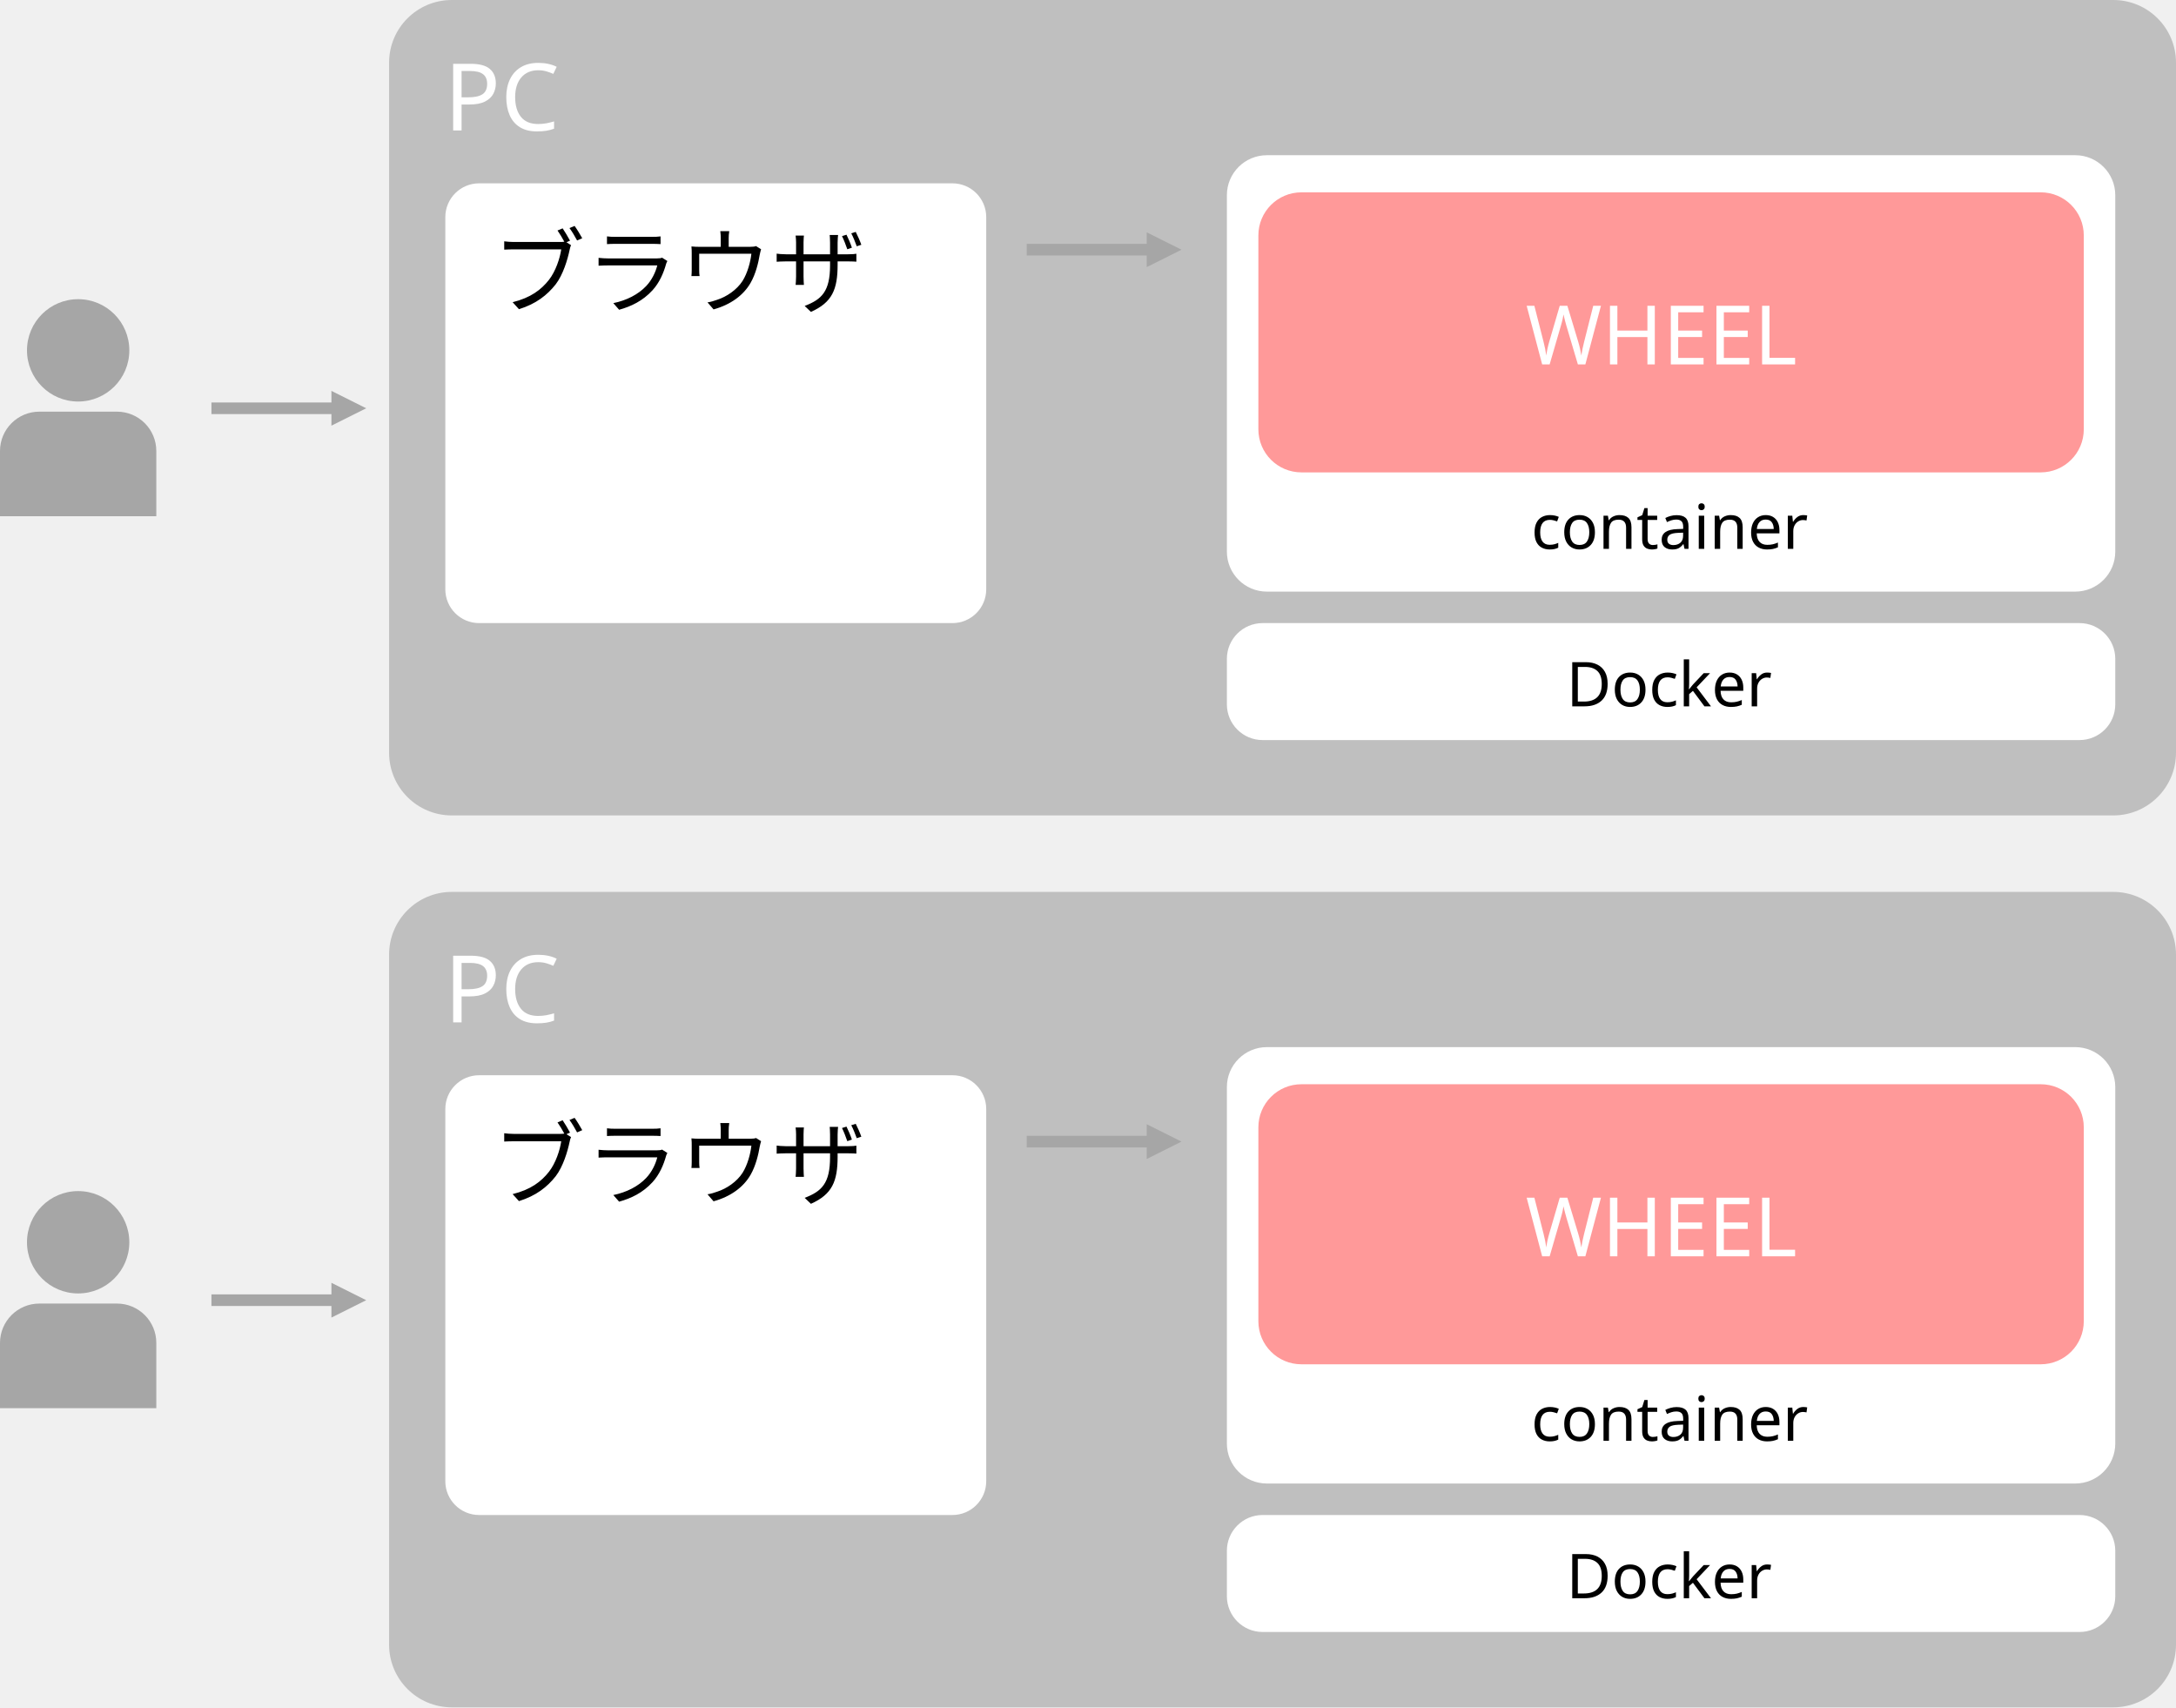
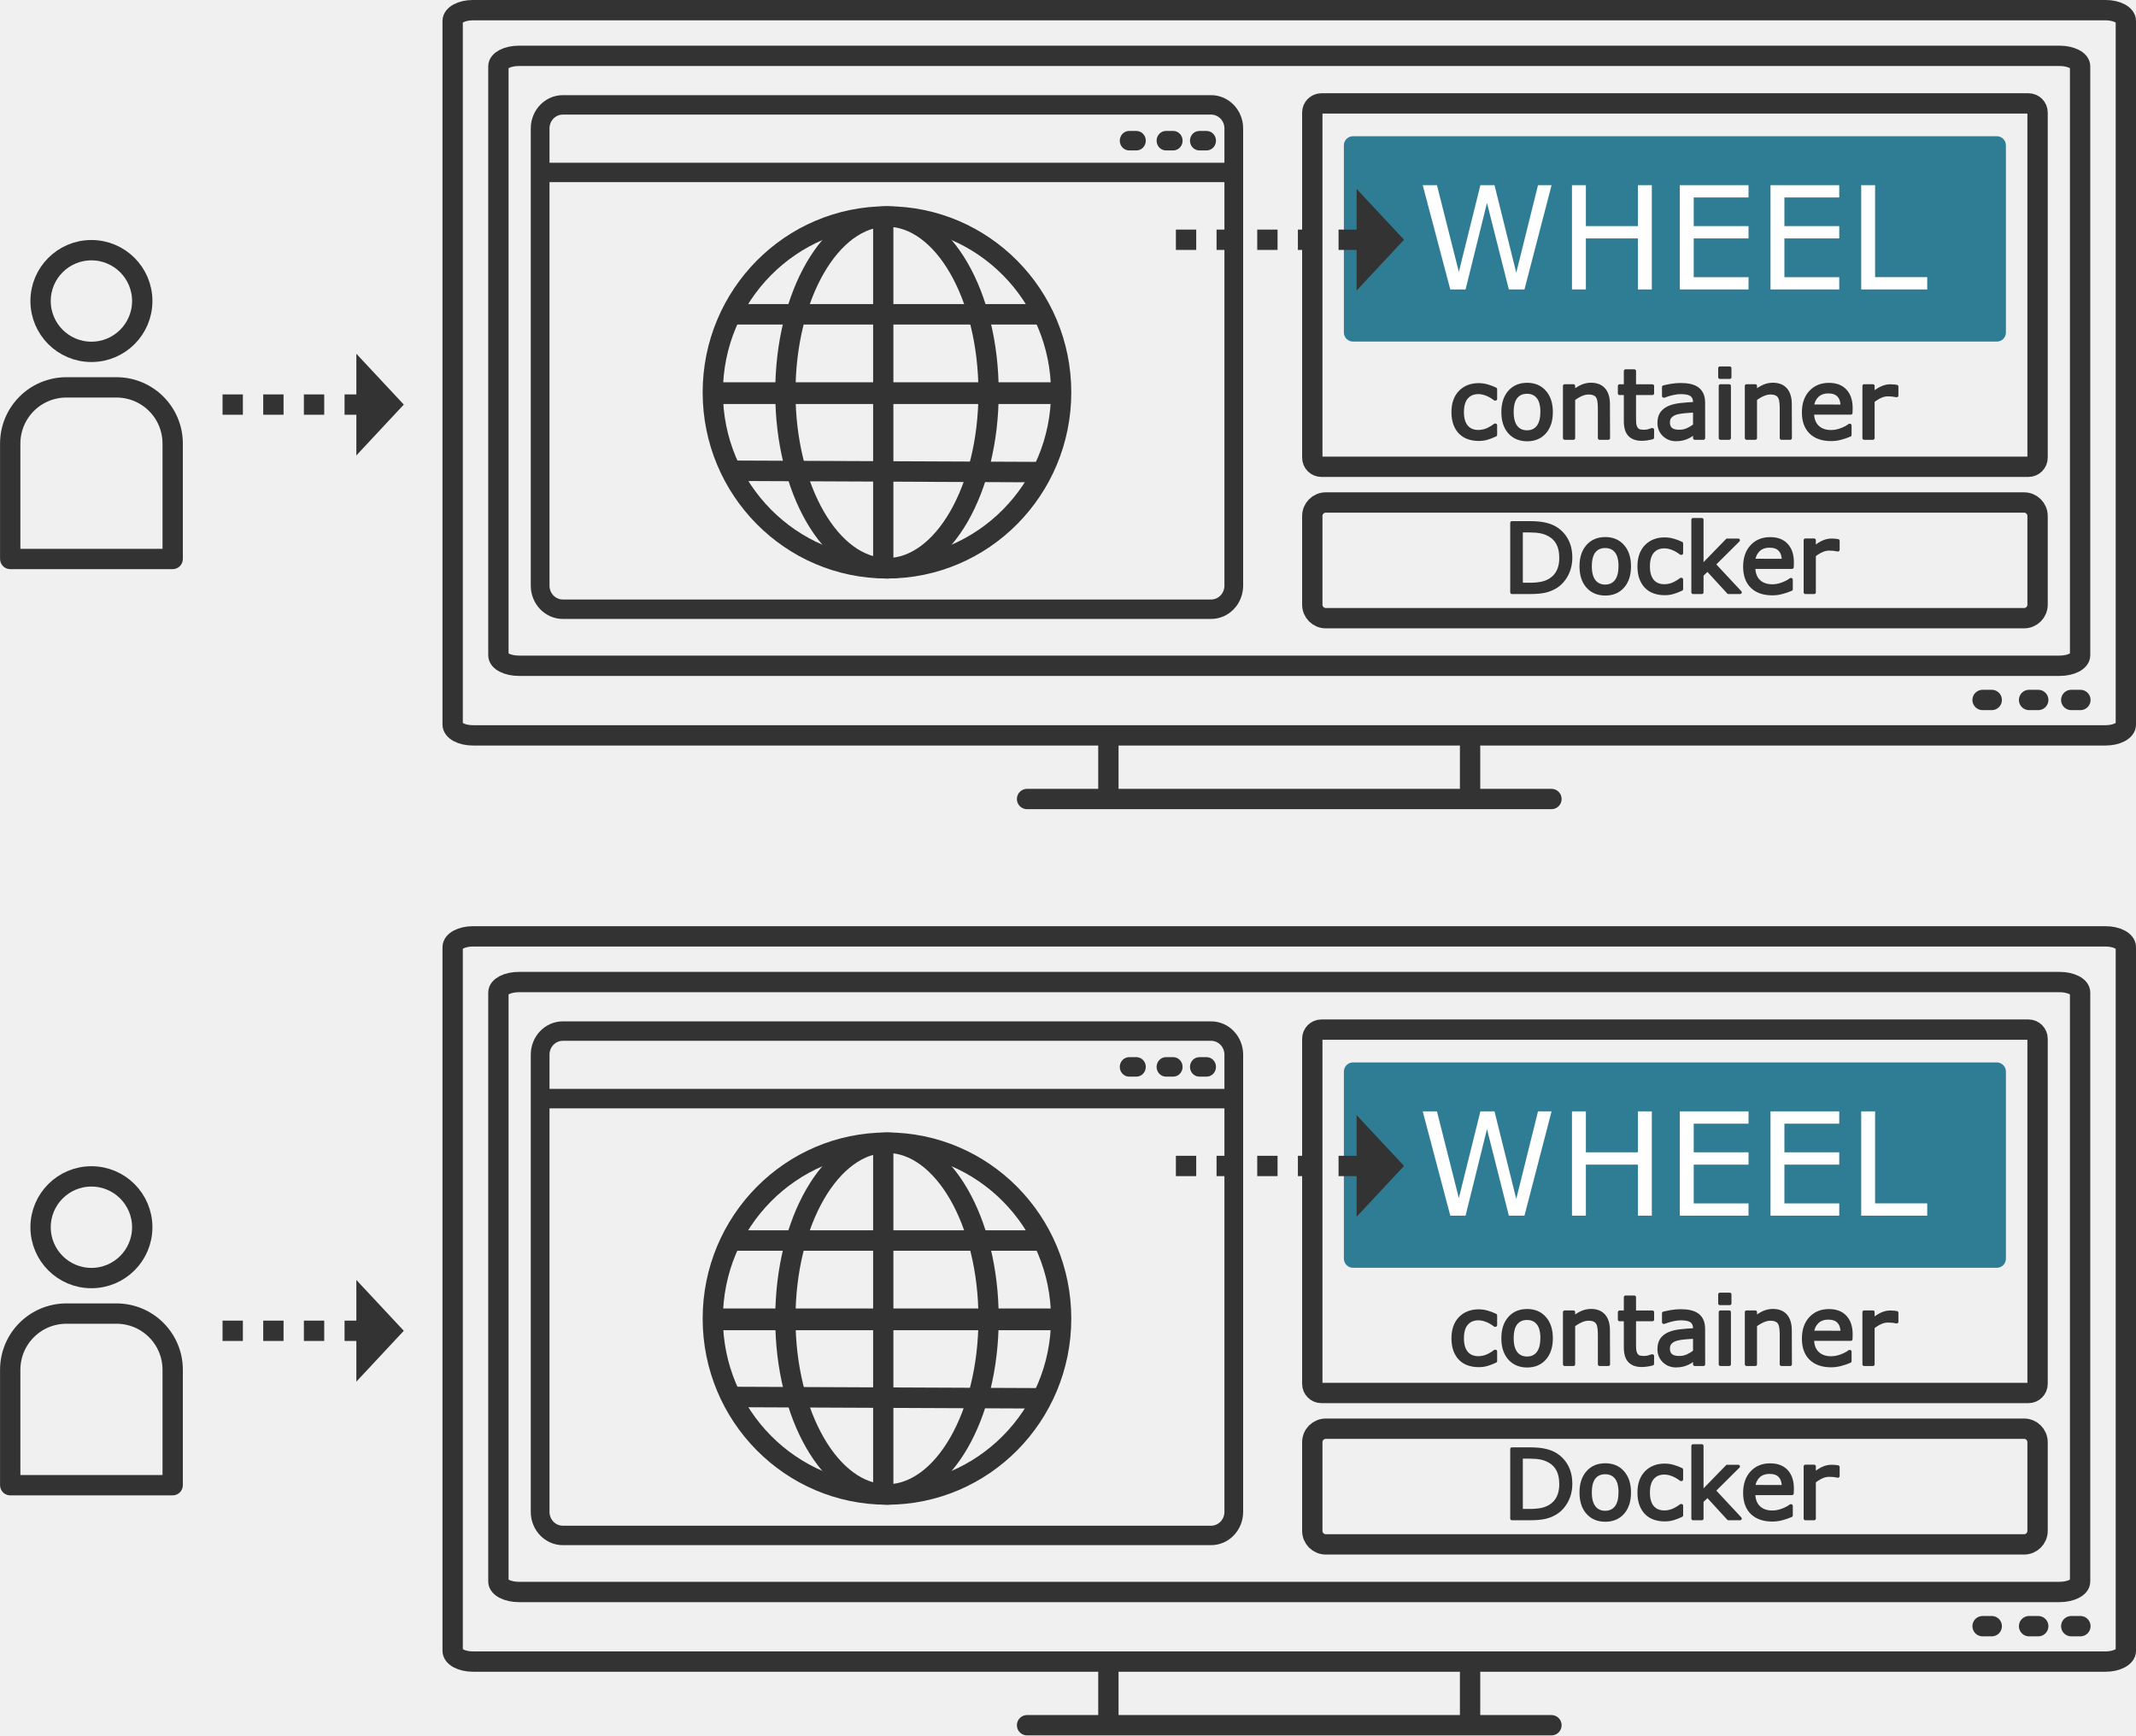
- <svg xmlns="http://www.w3.org/2000/svg" width="425.7" height="333.96" xml:space="preserve" overflow="hidden" version="1.1" id="svg18">
-   <defs id="defs1">
-     <clipPath id="clip0">
-       <rect x="1215" y="621" width="1935" height="1518" id="rect1" />
-     </clipPath>
-   </defs>
-   <g clip-path="url(#clip0)" transform="matrix(0.22,0,0,0.22,-267.3,-136.62)" id="g18">
-     <path d="m 1561,1469.73 c 0,-30.78 24.95,-55.73 55.73,-55.73 h 1477.54 c 30.78,0 55.73,24.95 55.73,55.73 v 613.54 c 0,30.78 -24.95,55.73 -55.73,55.73 H 1616.73 c -30.78,0 -55.73,-24.95 -55.73,-55.73 z" fill="#bfbfbf" fill-rule="evenodd" id="path1" />
-     <text fill="#ffffff" font-family="'Meiryo UI', 'Meiryo UI_MSFontService', sans-serif" font-weight="400" font-size="83px" transform="translate(1609.93,1530)" id="text1">PC</text>
-     <path d="m 2306,1999.78 c 0,-17.55 14.23,-31.78 31.78,-31.78 h 726.44 c 17.55,0 31.78,14.23 31.78,31.78 v 40.44 c 0,17.55 -14.23,31.78 -31.78,31.78 h -726.44 c -17.55,0 -31.78,-14.23 -31.78,-31.78 z" fill="#ffffff" fill-rule="evenodd" id="path2" />
-     <text font-family="'Meiryo UI', 'Meiryo UI_MSFontService', sans-serif" font-weight="400" font-size="55px" transform="translate(2607.79,2042)" id="text2">Docker</text>
-     <path d="m 2306,1587.57 c 0,-19.65 15.92,-35.57 35.57,-35.57 h 718.86 c 19.65,0 35.57,15.92 35.57,35.57 v 316.86 c 0,19.65 -15.92,35.57 -35.57,35.57 h -718.86 c -19.65,0 -35.57,-15.92 -35.57,-35.57 z" fill="#ffffff" fill-rule="evenodd" id="path3" />
-     <text font-family="'Meiryo UI', 'Meiryo UI_MSFontService', sans-serif" font-weight="400" font-size="55px" transform="translate(2576.57,1902)" id="text3">container</text>
-     <path d="m 2334,1623.31 c 0,-21.16 17.15,-38.31 38.31,-38.31 h 657.38 c 21.16,0 38.31,17.15 38.31,38.31 v 172.38 c 0,21.16 -17.15,38.31 -38.31,38.31 h -657.38 c -21.16,0 -38.31,-17.15 -38.31,-38.31 z" fill="#ff9999" fill-rule="evenodd" id="path4" />
-     <text fill="#ffffff" font-family="'Meiryo UI', 'Meiryo UI_MSFontService', sans-serif" font-weight="400" font-size="73px" transform="translate(2571.7,1738)" id="text4">WHEEL</text>
-     <path d="m 1239,1725.5 c 0,-25.13 20.37,-45.5 45.5,-45.5 25.13,0 45.5,20.37 45.5,45.5 0,25.13 -20.37,45.5 -45.5,45.5 -25.13,0 -45.5,-20.37 -45.5,-45.5 z" fill="#a6a6a6" fill-rule="evenodd" id="path5" />
-     <path d="m 1250.02,1780 h 68.96 c 19.34,0 35.02,15.67 35.02,34.99 V 1873 h -139 v -58.01 c 0,-19.32 15.68,-34.99 35.02,-34.99 z" fill="#a6a6a6" fill-rule="evenodd" id="path6" />
-     <path d="m 1403,1771.84 h 111.87 v 10.32 H 1403 Z m 106.71,-10.31 30.94,15.47 -30.94,15.47 z" fill="#a6a6a6" id="path7" />
-     <path d="m 1611,1607.06 c 0,-16.6 13.46,-30.06 30.06,-30.06 h 420.88 c 16.6,0 30.06,13.46 30.06,30.06 v 330.88 c 0,16.6 -13.46,30.06 -30.06,30.06 h -420.88 c -16.6,0 -30.06,-13.46 -30.06,-30.06 z" fill="#ffffff" fill-rule="evenodd" id="path8" />
-     <text font-family="'Meiryo UI', 'Meiryo UI_MSFontService', sans-serif" font-weight="400" font-size="83px" transform="translate(1652.58,1686)" id="text8">ブラウザ</text>
-     <path d="m 2128,1630.84 h 111.87 v 10.32 H 2128 Z m 106.71,-10.31 30.94,15.47 -30.94,15.47 z" fill="#a6a6a6" id="path9" />
-     <path d="m 1561,676.732 c 0,-30.78 24.95,-55.732 55.73,-55.732 h 1477.54 c 30.78,0 55.73,24.952 55.73,55.732 v 613.538 c 0,30.78 -24.95,55.73 -55.73,55.73 H 1616.73 c -30.78,0 -55.73,-24.95 -55.73,-55.73 z" fill="#bfbfbf" fill-rule="evenodd" id="path10" />
-     <text fill="#ffffff" font-family="'Meiryo UI', 'Meiryo UI_MSFontService', sans-serif" font-weight="400" font-size="83px" transform="translate(1609.93,737)" id="text10">PC</text>
-     <path d="m 2306,1206.78 c 0,-17.55 14.23,-31.78 31.78,-31.78 h 726.44 c 17.55,0 31.78,14.23 31.78,31.78 v 40.44 c 0,17.55 -14.23,31.78 -31.78,31.78 h -726.44 c -17.55,0 -31.78,-14.23 -31.78,-31.78 z" fill="#ffffff" fill-rule="evenodd" id="path11" />
-     <text font-family="'Meiryo UI', 'Meiryo UI_MSFontService', sans-serif" font-weight="400" font-size="55px" transform="translate(2607.79,1249)" id="text11">Docker</text>
-     <path d="M 2306,794.568 C 2306,774.924 2321.92,759 2341.57,759 h 718.86 c 19.65,0 35.57,15.924 35.57,35.568 v 316.862 c 0,19.65 -15.92,35.57 -35.57,35.57 h -718.86 c -19.65,0 -35.57,-15.92 -35.57,-35.57 z" fill="#ffffff" fill-rule="evenodd" id="path12" />
-     <text font-family="'Meiryo UI', 'Meiryo UI_MSFontService', sans-serif" font-weight="400" font-size="55px" transform="translate(2576.57,1109)" id="text12">container</text>
-     <path d="M 2334,830.306 C 2334,809.15 2351.15,792 2372.31,792 h 657.38 c 21.16,0 38.31,17.15 38.31,38.306 v 172.384 c 0,21.16 -17.15,38.31 -38.31,38.31 h -657.38 c -21.16,0 -38.31,-17.15 -38.31,-38.31 z" fill="#ff9999" fill-rule="evenodd" id="path13" />
-     <text fill="#ffffff" font-family="'Meiryo UI', 'Meiryo UI_MSFontService', sans-serif" font-weight="400" font-size="73px" transform="translate(2571.7,945)" id="text13">WHEEL</text>
-     <path d="m 1239,932.5 c 0,-25.129 20.37,-45.5 45.5,-45.5 25.13,0 45.5,20.371 45.5,45.5 0,25.129 -20.37,45.5 -45.5,45.5 -25.13,0 -45.5,-20.371 -45.5,-45.5 z" fill="#a6a6a6" fill-rule="evenodd" id="path14" />
-     <path d="m 1250.02,987 h 68.96 c 19.34,0 35.02,15.67 35.02,34.99 V 1080 h -139 v -58.01 c 0,-19.32 15.68,-34.99 35.02,-34.99 z" fill="#a6a6a6" fill-rule="evenodd" id="path15" />
-     <path d="m 1403,978.844 h 111.87 v 10.313 L 1403,989.156 Z m 106.71,-10.312 30.94,15.469 -30.94,15.468 z" fill="#a6a6a6" id="path16" />
-     <path d="M 1611,814.056 C 1611,797.457 1624.46,784 1641.06,784 h 420.88 c 16.6,0 30.06,13.457 30.06,30.056 v 330.884 c 0,16.6 -13.46,30.06 -30.06,30.06 h -420.88 c -16.6,0 -30.06,-13.46 -30.06,-30.06 z" fill="#ffffff" fill-rule="evenodd" id="path17" />
-     <text font-family="'Meiryo UI', 'Meiryo UI_MSFontService', sans-serif" font-weight="400" font-size="83px" transform="translate(1652.58,893)" id="text17">ブラウザ</text>
-     <path d="m 2128,837.844 h 111.87 v 10.312 H 2128 Z m 106.71,-10.313 30.94,15.469 -30.94,15.469 z" fill="#a6a6a6" id="path18" />
+ <svg xmlns="http://www.w3.org/2000/svg" width="94.538mm" height="76.813mm" viewBox="0 0 94.538 76.813" version="1.1" id="svg1">
+   <defs id="defs1" />
+   <g id="layer1" transform="translate(21.19397,-26.25392)">
+     <g id="g1" transform="matrix(3,0,0,3,-52.15022,-129.3211)">
+       <g id="g35" transform="translate(-18.41683,-65.63423)">
+         <g id="g29-1-4-0" transform="translate(-17.14014,45.30895)">
+           <path style="fill:none;fill-opacity:1;stroke:#333333;stroke-width:0.3;stroke-linecap:butt;stroke-linejoin:round;stroke-miterlimit:4;stroke-dasharray:0.3, 0.3;stroke-dashoffset:0;stroke-opacity:1" d="m 49.159,78.153 h 2.057" id="path131-2-5-5-2" />
+           <path d="m 51.133,77.403 v 1.5 l 0.7,-0.75 z" style="fill:#333333;stroke-width:0.3;stroke-linejoin:round" id="path134-8-9-2-2" />
+         </g>
+         <g id="g18-8-0-6" transform="translate(-2.134747,82.60088)" style="stroke:#333333">
+           <circle style="fill:none;fill-opacity:1;stroke:#333333;stroke-width:0.3;stroke-linejoin:round;stroke-dasharray:none;stroke-opacity:1" id="path14-6-5-4" cx="32.219" cy="39.333" r="0.75" />
+           <path id="path18-8-2-5" style="fill:none;fill-opacity:1;stroke:#333333;stroke-width:0.3;stroke-linejoin:round;stroke-dasharray:none;stroke-opacity:1" d="m 31.852,40.607 c -0.461,0 -0.831,0.371 -0.831,0.831 v 1.684 c 0,0.006 4.03e-4,0.011 5.17e-4,0.017 h 2.396 c 1.14e-4,-0.006 5.17e-4,-0.011 5.17e-4,-0.017 v -1.684 c 0,-0.461 -0.371,-0.831 -0.831,-0.831 z" />
+         </g>
+         <g id="g31" transform="translate(5.563621,-0.5115973)">
+           <path id="rect62-6-27-9-7" style="fill:none;stroke:#333333;stroke-width:0.3;stroke-linecap:round;stroke-linejoin:round;stroke-miterlimit:6" d="m 30.828,118.828 h 22.729 c 0.168,0 0.303,0.069 0.303,0.154 v 8.691 c 0,0.085 -0.135,0.154 -0.303,0.154 H 30.828 c -0.168,0 -0.303,-0.069 -0.303,-0.154 v -8.691 c 0,-0.085 0.135,-0.154 0.303,-0.154 z" />
+           <path id="rect60-4-7-7-0" style="fill:none;stroke:#333333;stroke-width:0.3;stroke-linecap:round;stroke-linejoin:round;stroke-miterlimit:6" d="M 30.149,118.154 H 54.236 c 0.166,0 0.299,0.071 0.299,0.159 v 10.382 c 0,0.088 -0.133,0.159 -0.299,0.159 H 30.149 c -0.166,0 -0.299,-0.071 -0.299,-0.159 v -10.382 c 0,-0.088 0.133,-0.159 0.299,-0.159 z" />
+           <g id="g26" transform="translate(-5.787446)">
+             <path style="fill:none;stroke:#333333;stroke-width:0.3;stroke-linecap:round;stroke-linejoin:round;stroke-miterlimit:6;stroke-dasharray:none" d="m 44.112,129.793 h 7.736" id="path60-8-2-8-8" />
+             <g id="g65-3-8-4-3" transform="translate(-10.21733,107.4106)" style="stroke:#333333">
+               <path style="fill:none;stroke:#333333;stroke-width:0.3;stroke-linecap:round;stroke-linejoin:round;stroke-miterlimit:6;stroke-dasharray:none" d="M 55.529,21.602 V 22.373" id="path61-3-2-8-8" />
+               <path style="fill:none;stroke:#333333;stroke-width:0.3;stroke-linecap:round;stroke-linejoin:round;stroke-miterlimit:6;stroke-dasharray:none" d="m 60.865,21.611 v 0.766" id="path62-8-0-7-9" />
+             </g>
+           </g>
+           <g id="g64-8-01-0-2" transform="translate(-9.830664,107.4106)" style="stroke:#333333">
+             <path style="fill:none;stroke:#333333;stroke-width:0.3;stroke-linecap:round;stroke-linejoin:round;stroke-miterlimit:6;stroke-dasharray:none" d="m 62.938,20.921 h 0.135" id="path64-3-31-0-3-2" />
+             <path style="fill:none;stroke:#333333;stroke-width:0.3;stroke-linecap:round;stroke-linejoin:round;stroke-miterlimit:6;stroke-dasharray:none" d="m 63.56,20.921 h 0.135" id="path64-3-1-5-4-8-2" />
+             <path style="fill:none;stroke:#333333;stroke-width:0.3;stroke-linecap:round;stroke-linejoin:round;stroke-miterlimit:6;stroke-dasharray:none" d="m 62.252,20.921 h 0.135" id="path64-3-1-2-7-6-55-3" />
+           </g>
+           <g id="g24" transform="translate(-0.0975258)">
+             <g id="g23">
+               <path id="rect63-0-1-5-4" style="fill:none;stroke:#333333;stroke-width:0.3;stroke-linecap:round;stroke-linejoin:round;stroke-miterlimit:6" d="m 42.83,125.418 h 10.3 c 0.111,0 0.2,0.089 0.2,0.2 v 1.307 c 0,0.111 -0.089,0.2 -0.2,0.2 H 42.83 c -0.111,0 -0.2,-0.089 -0.2,-0.2 v -1.307 c 0,-0.111 0.089,-0.2 0.2,-0.2 z" />
+               <path id="rect64-6-9-9-4" style="fill:none;stroke:#333333;stroke-width:0.3;stroke-linecap:round;stroke-linejoin:round;stroke-miterlimit:6" d="M 42.765,119.53 H 53.195 c 0.075,0 0.135,0.06 0.135,0.135 v 5.091 c 0,0.075 -0.06,0.135 -0.135,0.135 H 42.765 c -0.075,0 -0.135,-0.06 -0.135,-0.135 v -5.091 c 0,-0.075 0.06,-0.135 0.135,-0.135 z" />
+               <path d="m 46.441,126.232 q 0,0.14 -0.061,0.254 -0.061,0.114 -0.162,0.176 -0.07,0.043 -0.157,0.063 -0.086,0.019 -0.227,0.019 h -0.259 v -1.026 h 0.256 q 0.15,0 0.238,0.022 0.089,0.021 0.15,0.059 0.105,0.066 0.163,0.174 0.059,0.109 0.059,0.258 z m -0.143,-0.002 q 0,-0.121 -0.042,-0.203 -0.042,-0.083 -0.125,-0.13 -0.061,-0.035 -0.129,-0.048 -0.068,-0.014 -0.163,-0.014 h -0.128 v 0.792 h 0.128 q 0.099,0 0.172,-0.015 0.074,-0.015 0.135,-0.054 0.076,-0.049 0.114,-0.129 0.039,-0.08 0.039,-0.2 z m 1.009,0.13 q 0,0.188 -0.096,0.297 -0.096,0.109 -0.258,0.109 -0.163,0 -0.26,-0.109 -0.096,-0.109 -0.096,-0.297 0,-0.188 0.096,-0.297 0.096,-0.11 0.26,-0.11 0.162,0 0.258,0.11 0.096,0.109 0.096,0.297 z m -0.134,0 q 0,-0.15 -0.059,-0.222 -0.059,-0.073 -0.163,-0.073 -0.105,0 -0.164,0.073 -0.058,0.072 -0.058,0.222 0,0.145 0.059,0.22 0.059,0.074 0.163,0.074 0.103,0 0.162,-0.074 0.059,-0.074 0.059,-0.22 z m 0.903,0.336 q -0.065,0.031 -0.123,0.048 -0.058,0.017 -0.123,0.017 -0.083,0 -0.153,-0.024 -0.07,-0.025 -0.119,-0.074 -0.05,-0.05 -0.078,-0.125 -0.028,-0.076 -0.028,-0.177 0,-0.189 0.103,-0.296 0.104,-0.107 0.274,-0.107 0.066,0 0.13,0.019 0.064,0.019 0.117,0.045 v 0.144 h -0.007 q -0.059,-0.046 -0.123,-0.071 -0.063,-0.025 -0.123,-0.025 -0.11,0 -0.174,0.074 -0.063,0.074 -0.063,0.217 0,0.139 0.062,0.214 0.063,0.074 0.176,0.074 0.039,0 0.08,-0.01 0.041,-0.01 0.073,-0.027 0.028,-0.015 0.053,-0.03 0.025,-0.017 0.039,-0.028 h 0.007 z m 0.865,0.048 h -0.171 l -0.309,-0.337 -0.084,0.08 v 0.257 h -0.13 v -1.072 h 0.13 v 0.688 l 0.374,-0.385 h 0.163 l -0.358,0.356 z m 0.767,-0.371 h -0.567 q 0,0.071 0.021,0.124 0.021,0.052 0.059,0.086 0.036,0.033 0.085,0.05 0.05,0.017 0.109,0.017 0.079,0 0.158,-0.031 0.08,-0.032 0.114,-0.062 h 0.007 v 0.141 q -0.065,0.028 -0.134,0.046 -0.068,0.019 -0.143,0.019 -0.192,0 -0.299,-0.103 -0.107,-0.104 -0.107,-0.295 0,-0.189 0.103,-0.3 0.103,-0.111 0.271,-0.111 0.156,0 0.24,0.091 0.085,0.091 0.085,0.258 z m -0.126,-0.099 q -6.89e-4,-0.102 -0.052,-0.158 -0.05,-0.056 -0.154,-0.056 -0.104,0 -0.166,0.061 -0.061,0.061 -0.07,0.152 z m 0.803,-0.158 h -0.007 q -0.029,-0.007 -0.057,-0.01 -0.027,-0.003 -0.064,-0.003 -0.06,0 -0.116,0.027 -0.056,0.026 -0.107,0.068 v 0.546 h -0.13 v -0.77 h 0.13 v 0.114 q 0.077,-0.062 0.136,-0.087 0.059,-0.026 0.121,-0.026 0.034,0 0.049,0.002 0.015,0.001 0.045,0.006 z" id="text124-0-3-0" style="font-size:1.411px;fill:#333333;stroke:#333333;stroke-width:0.05;stroke-linejoin:round" aria-label="Docker" />
+               <path style="font-size:1.411px;fill:#333333;stroke:#333333;stroke-width:0.05;stroke-linejoin:round" d="m 45.332,124.42 q -0.065,0.031 -0.123,0.048 -0.058,0.017 -0.123,0.017 -0.083,0 -0.153,-0.024 -0.07,-0.025 -0.119,-0.074 -0.05,-0.05 -0.078,-0.125 -0.028,-0.076 -0.028,-0.177 0,-0.189 0.103,-0.296 0.104,-0.107 0.274,-0.107 0.066,0 0.13,0.019 0.064,0.019 0.117,0.045 v 0.144 h -0.007 q -0.059,-0.046 -0.123,-0.071 -0.063,-0.025 -0.123,-0.025 -0.11,0 -0.174,0.074 -0.063,0.074 -0.063,0.217 0,0.139 0.062,0.214 0.063,0.074 0.176,0.074 0.039,0 0.08,-0.01 0.041,-0.01 0.073,-0.027 0.028,-0.015 0.053,-0.03 0.025,-0.017 0.039,-0.028 h 0.007 z m 0.822,-0.336 q 0,0.188 -0.096,0.297 -0.096,0.109 -0.258,0.109 -0.163,0 -0.26,-0.109 -0.096,-0.109 -0.096,-0.297 0,-0.188 0.096,-0.297 0.096,-0.11 0.26,-0.11 0.162,0 0.258,0.11 0.096,0.109 0.096,0.297 z m -0.134,0 q 0,-0.15 -0.059,-0.222 -0.059,-0.073 -0.163,-0.073 -0.105,0 -0.164,0.073 -0.058,0.072 -0.058,0.222 0,0.145 0.059,0.22 0.059,0.074 0.163,0.074 0.103,0 0.162,-0.074 0.059,-0.074 0.059,-0.22 z m 0.978,0.384 h -0.13 v -0.438 q 0,-0.053 -0.006,-0.099 -0.006,-0.047 -0.023,-0.073 -0.017,-0.029 -0.05,-0.043 -0.032,-0.015 -0.084,-0.015 -0.053,0 -0.111,0.026 -0.058,0.026 -0.111,0.067 v 0.575 h -0.13 v -0.77 h 0.13 v 0.085 q 0.061,-0.05 0.125,-0.079 0.065,-0.028 0.133,-0.028 0.125,0 0.19,0.075 0.065,0.075 0.065,0.216 z m 0.649,-0.007 q -0.037,0.01 -0.08,0.016 -0.043,0.006 -0.076,0.006 -0.118,0 -0.179,-0.063 -0.061,-0.063 -0.061,-0.203 v -0.409 h -0.088 v -0.109 h 0.088 v -0.221 h 0.13 v 0.221 h 0.267 v 0.109 h -0.267 v 0.351 q 0,0.061 0.003,0.095 0.003,0.034 0.019,0.063 0.015,0.028 0.041,0.041 0.027,0.012 0.081,0.012 0.032,0 0.066,-0.009 0.034,-0.01 0.05,-0.016 h 0.007 z m 0.754,0.007 h -0.129 v -0.082 q -0.017,0.012 -0.047,0.033 -0.029,0.021 -0.057,0.033 -0.032,0.016 -0.074,0.026 -0.042,0.011 -0.099,0.011 -0.104,0 -0.176,-0.069 -0.072,-0.069 -0.072,-0.176 0,-0.087 0.037,-0.141 0.038,-0.054 0.107,-0.085 0.07,-0.031 0.169,-0.042 0.099,-0.011 0.212,-0.017 v -0.02 q 0,-0.044 -0.016,-0.073 -0.015,-0.029 -0.044,-0.045 -0.028,-0.016 -0.066,-0.021 -0.039,-0.006 -0.081,-0.006 -0.051,0 -0.114,0.014 -0.063,0.013 -0.13,0.039 h -0.007 v -0.132 q 0.038,-0.01 0.11,-0.023 0.072,-0.012 0.141,-0.012 0.081,0 0.141,0.014 0.061,0.013 0.105,0.045 0.043,0.032 0.066,0.082 0.023,0.05 0.023,0.125 z m -0.129,-0.189 v -0.214 q -0.059,0.003 -0.14,0.01 -0.08,0.007 -0.127,0.02 -0.056,0.016 -0.09,0.05 -0.034,0.033 -0.034,0.092 0,0.066 0.04,0.1 0.04,0.033 0.122,0.033 0.068,0 0.125,-0.026 0.057,-0.027 0.105,-0.064 z m 0.517,-0.709 h -0.146 v -0.134 h 0.146 z m -0.008,0.898 h -0.13 v -0.77 h 0.13 z m 0.9,0 h -0.13 v -0.438 q 0,-0.053 -0.006,-0.099 -0.006,-0.047 -0.023,-0.073 -0.017,-0.029 -0.05,-0.043 -0.032,-0.015 -0.084,-0.015 -0.053,0 -0.111,0.026 -0.058,0.026 -0.111,0.067 v 0.575 h -0.13 v -0.77 h 0.13 v 0.085 q 0.061,-0.05 0.125,-0.079 0.065,-0.028 0.133,-0.028 0.125,0 0.19,0.075 0.065,0.075 0.065,0.216 z m 0.894,-0.371 h -0.567 q 0,0.071 0.021,0.124 0.021,0.052 0.059,0.086 0.036,0.033 0.085,0.05 0.05,0.017 0.109,0.017 0.079,0 0.158,-0.031 0.08,-0.032 0.114,-0.062 h 0.007 v 0.141 q -0.065,0.028 -0.134,0.046 -0.068,0.019 -0.143,0.019 -0.192,0 -0.299,-0.103 -0.107,-0.104 -0.107,-0.295 0,-0.189 0.103,-0.3 0.103,-0.111 0.271,-0.111 0.156,0 0.24,0.091 0.085,0.091 0.085,0.258 z m -0.126,-0.099 q -6.89e-4,-0.102 -0.052,-0.158 -0.05,-0.056 -0.154,-0.056 -0.104,0 -0.166,0.061 -0.061,0.061 -0.07,0.152 z m 0.803,-0.158 h -0.007 q -0.029,-0.007 -0.057,-0.01 -0.027,-0.003 -0.064,-0.003 -0.06,0 -0.116,0.027 -0.056,0.026 -0.107,0.068 v 0.546 h -0.13 v -0.77 h 0.13 v 0.114 q 0.077,-0.062 0.136,-0.087 0.059,-0.026 0.121,-0.026 0.034,0 0.049,0.002 0.015,0.001 0.045,0.006 z" id="text125-0-9-0" aria-label="container" />
+               <path id="rect128-19-66-5" style="fill:#2f7d95;stroke:none;stroke-width:0.05;stroke-linejoin:round" d="m 43.231,120.014 h 9.497 c 0.075,0 0.135,0.06 0.135,0.135 v 2.76 c 0,0.075 -0.06,0.135 -0.135,0.135 h -9.497 c -0.075,0 -0.135,-0.06 -0.135,-0.135 v -2.76 c 0,-0.075 0.06,-0.135 0.135,-0.135 z" />
+               <path d="m 46.16,120.736 -0.4,1.539 h -0.23 l -0.323,-1.277 -0.316,1.277 h -0.225 l -0.407,-1.539 h 0.21 l 0.323,1.28 0.318,-1.28 h 0.208 l 0.321,1.292 0.321,-1.292 z m 1.479,1.539 h -0.205 v -0.753 h -0.768 v 0.753 h -0.205 v -1.539 h 0.205 v 0.604 h 0.768 v -0.604 h 0.205 z m 1.427,0 H 48.052 v -1.539 h 1.014 v 0.182 h -0.809 v 0.422 h 0.809 v 0.182 h -0.809 v 0.572 h 0.809 z m 1.338,0 h -1.014 v -1.539 h 1.014 v 0.182 H 49.595 v 0.422 h 0.809 v 0.182 H 49.595 v 0.572 h 0.809 z m 1.298,0 h -0.974 v -1.539 h 0.205 v 1.357 h 0.769 z" id="text128-93-4-9" style="font-size:2.117px;fill:#ffffff;stroke-width:0.35;stroke-linejoin:round" aria-label="WHEEL" />
+             </g>
+             <g id="g4" transform="translate(-29.225,-0.4476477)">
+               <g id="g15-6-71-7-88-6" style="stroke:#333333;stroke-width:1.162" transform="matrix(0.7917538,0,0,0.822246,36.73909,110.4167)">
+                 <g id="g64-1-1-8-2-63-3" transform="translate(-21.31243,-8.624434)" style="stroke:#333333;stroke-width:1.162">
+                   <path style="fill:none;stroke:#333333;stroke-width:0.349;stroke-linecap:round;stroke-linejoin:round;stroke-miterlimit:6;stroke-dasharray:none" d="m 62.938,20.921 h 0.135" id="path64-3-3-3-3-1-8-1" />
+                   <path style="fill:none;stroke:#333333;stroke-width:0.349;stroke-linecap:round;stroke-linejoin:round;stroke-miterlimit:6;stroke-dasharray:none" d="m 63.56,20.921 h 0.135" id="path64-3-1-26-8-2-4-4-6" />
+                   <path style="fill:none;stroke:#333333;stroke-width:0.349;stroke-linecap:round;stroke-linejoin:round;stroke-miterlimit:6;stroke-dasharray:none" d="m 62.252,20.921 h 0.135" id="path64-3-1-2-9-7-4-2-4-4" />
+                 </g>
+                 <g id="g14-0-3-1-3-4" style="stroke:#333333;stroke-width:1.162">
+                   <rect style="fill:none;stroke:#333333;stroke-width:0.349;stroke-linecap:round;stroke-linejoin:round;stroke-miterlimit:6;stroke-dasharray:none" id="rect68-1-9-0-2-2" width="12.925" height="9.05" x="29.964" y="11.654" ry="0.423" rx="0.423" />
+                   <path style="fill:none;stroke:#333333;stroke-width:0.349;stroke-linecap:round;stroke-linejoin:round;stroke-miterlimit:6;stroke-dasharray:none" d="M 30.041,12.866 H 42.732" id="path68-1-9-0-2-3" />
+                 </g>
+               </g>
+               <g id="g13-9-1-5-9-5" transform="matrix(0.8565627,0,0,0.8650949,34.48507,109.7298)" style="stroke:#333333;stroke-width:1.162">
+                 <g id="g70-3-2-2-3-4" transform="translate(-6.032873,-0.383698)" style="stroke:#333333;stroke-width:1.162">
+                   <circle style="fill:none;stroke:#333333;stroke-width:0.349;stroke-linecap:round;stroke-linejoin:round;stroke-miterlimit:6;stroke-dasharray:none" id="path69-8-2-5-0-1" cx="42.335" cy="17.158" r="3" />
+                   <ellipse style="fill:none;stroke:#333333;stroke-width:0.349;stroke-linecap:round;stroke-linejoin:round;stroke-miterlimit:6;stroke-dasharray:none" id="path69-0-7-8-2-6-4" cx="42.335" cy="17.158" rx="1.75" ry="3" />
+                   <path style="fill:none;stroke:#333333;stroke-width:0.349;stroke-linecap:round;stroke-linejoin:round;stroke-miterlimit:6;stroke-dasharray:none" d="m 42.271,14.165 v 5.947" id="path70-8-9-9-6-4" />
+                 </g>
+                 <path style="fill:#000000;stroke:#333333;stroke-width:0.307" d="m 33.254,16.819 h 5.947" id="path1-6-5-0-7-5" />
+                 <path style="fill:none;stroke:#333333;stroke-width:0.349;stroke-linejoin:round;stroke-dasharray:none;stroke-opacity:1" d="M 33.593,15.443 H 38.974" id="path11-4-5-5-5-0" />
+                 <path style="fill:none;stroke:#333333;stroke-width:0.349;stroke-linejoin:round;stroke-dasharray:none;stroke-opacity:1" d="m 33.254,16.777 h 5.901" id="path12-2-2-1-7-5" />
+                 <path style="fill:none;stroke:#333333;stroke-width:0.349;stroke-linejoin:round;stroke-dasharray:none;stroke-opacity:1" d="m 33.638,18.111 5.336,0.023" id="path13-6-5-0-7-6" />
+               </g>
+             </g>
+             <g id="g17" transform="translate(-25.32152,0.2382294)">
+               <path style="fill:none;fill-opacity:1;stroke:#333333;stroke-width:0.3;stroke-linecap:butt;stroke-linejoin:round;stroke-miterlimit:4;stroke-dasharray:0.3, 0.3;stroke-dashoffset:0;stroke-opacity:1" d="m 65.939,121.303 h 3" id="path131-2-1-4" />
+               <path d="m 68.605,120.553 v 1.5 l 0.7,-0.75 z" style="fill:#333333;stroke-width:0.3;stroke-linejoin:round" id="path134-8-3-9" />
+             </g>
+           </g>
+         </g>
+       </g>
+       <g id="g35-9" transform="translate(-18.41683,-51.96865)">
+         <g id="g29-1-4-0-4" transform="translate(-17.14014,45.30895)">
+           <path style="fill:none;fill-opacity:1;stroke:#333333;stroke-width:0.3;stroke-linecap:butt;stroke-linejoin:round;stroke-miterlimit:4;stroke-dasharray:0.3, 0.3;stroke-dashoffset:0;stroke-opacity:1" d="m 49.159,78.153 h 2.057" id="path131-2-5-5-2-5" />
+           <path d="m 51.133,77.403 v 1.5 l 0.7,-0.75 z" style="fill:#333333;stroke-width:0.3;stroke-linejoin:round" id="path134-8-9-2-2-2" />
+         </g>
+         <g id="g18-8-0-6-7" transform="translate(-2.134747,82.60088)" style="stroke:#333333">
+           <circle style="fill:none;fill-opacity:1;stroke:#333333;stroke-width:0.3;stroke-linejoin:round;stroke-dasharray:none;stroke-opacity:1" id="path14-6-5-4-3" cx="32.219" cy="39.333" r="0.75" />
+           <path id="path18-8-2-5-7" style="fill:none;fill-opacity:1;stroke:#333333;stroke-width:0.3;stroke-linejoin:round;stroke-dasharray:none;stroke-opacity:1" d="m 31.852,40.607 c -0.461,0 -0.831,0.371 -0.831,0.831 v 1.684 c 0,0.006 4.03e-4,0.011 5.17e-4,0.017 h 2.396 c 1.14e-4,-0.006 5.17e-4,-0.011 5.17e-4,-0.017 v -1.684 c 0,-0.461 -0.371,-0.831 -0.831,-0.831 z" />
+         </g>
+         <g id="g31-3" transform="translate(5.563621,-0.5115973)">
+           <path id="rect62-6-27-9-7-9" style="fill:none;stroke:#333333;stroke-width:0.3;stroke-linecap:round;stroke-linejoin:round;stroke-miterlimit:6" d="m 30.828,118.828 h 22.729 c 0.168,0 0.303,0.069 0.303,0.154 v 8.691 c 0,0.085 -0.135,0.154 -0.303,0.154 H 30.828 c -0.168,0 -0.303,-0.069 -0.303,-0.154 v -8.691 c 0,-0.085 0.135,-0.154 0.303,-0.154 z" />
+           <path id="rect60-4-7-7-0-4" style="fill:none;stroke:#333333;stroke-width:0.3;stroke-linecap:round;stroke-linejoin:round;stroke-miterlimit:6" d="M 30.149,118.154 H 54.236 c 0.166,0 0.299,0.071 0.299,0.159 v 10.382 c 0,0.088 -0.133,0.159 -0.299,0.159 H 30.149 c -0.166,0 -0.299,-0.071 -0.299,-0.159 v -10.382 c 0,-0.088 0.133,-0.159 0.299,-0.159 z" />
+           <g id="g26-6" transform="translate(-5.787446)">
+             <path style="fill:none;stroke:#333333;stroke-width:0.3;stroke-linecap:round;stroke-linejoin:round;stroke-miterlimit:6;stroke-dasharray:none" d="m 44.112,129.793 h 7.736" id="path60-8-2-8-8-4" />
+             <g id="g65-3-8-4-3-1" transform="translate(-10.21733,107.4106)" style="stroke:#333333">
+               <path style="fill:none;stroke:#333333;stroke-width:0.3;stroke-linecap:round;stroke-linejoin:round;stroke-miterlimit:6;stroke-dasharray:none" d="M 55.529,21.602 V 22.373" id="path61-3-2-8-8-3" />
+               <path style="fill:none;stroke:#333333;stroke-width:0.3;stroke-linecap:round;stroke-linejoin:round;stroke-miterlimit:6;stroke-dasharray:none" d="m 60.865,21.611 v 0.766" id="path62-8-0-7-9-6" />
+             </g>
+           </g>
+           <g id="g64-8-01-0-2-4" transform="translate(-9.830664,107.4106)" style="stroke:#333333">
+             <path style="fill:none;stroke:#333333;stroke-width:0.3;stroke-linecap:round;stroke-linejoin:round;stroke-miterlimit:6;stroke-dasharray:none" d="m 62.938,20.921 h 0.135" id="path64-3-31-0-3-2-4" />
+             <path style="fill:none;stroke:#333333;stroke-width:0.3;stroke-linecap:round;stroke-linejoin:round;stroke-miterlimit:6;stroke-dasharray:none" d="m 63.56,20.921 h 0.135" id="path64-3-1-5-4-8-2-9" />
+             <path style="fill:none;stroke:#333333;stroke-width:0.3;stroke-linecap:round;stroke-linejoin:round;stroke-miterlimit:6;stroke-dasharray:none" d="m 62.252,20.921 h 0.135" id="path64-3-1-2-7-6-55-3-6" />
+           </g>
+           <g id="g24-8" transform="translate(-0.0975258)">
+             <g id="g23-1">
+               <path id="rect63-0-1-5-4-6" style="fill:none;stroke:#333333;stroke-width:0.3;stroke-linecap:round;stroke-linejoin:round;stroke-miterlimit:6" d="m 42.83,125.418 h 10.3 c 0.111,0 0.2,0.089 0.2,0.2 v 1.307 c 0,0.111 -0.089,0.2 -0.2,0.2 H 42.83 c -0.111,0 -0.2,-0.089 -0.2,-0.2 v -1.307 c 0,-0.111 0.089,-0.2 0.2,-0.2 z" />
+               <path id="rect64-6-9-9-4-9" style="fill:none;stroke:#333333;stroke-width:0.3;stroke-linecap:round;stroke-linejoin:round;stroke-miterlimit:6" d="M 42.765,119.53 H 53.195 c 0.075,0 0.135,0.06 0.135,0.135 v 5.091 c 0,0.075 -0.06,0.135 -0.135,0.135 H 42.765 c -0.075,0 -0.135,-0.06 -0.135,-0.135 v -5.091 c 0,-0.075 0.06,-0.135 0.135,-0.135 z" />
+               <path d="m 46.441,126.232 q 0,0.14 -0.061,0.254 -0.061,0.114 -0.162,0.176 -0.07,0.043 -0.157,0.063 -0.086,0.019 -0.227,0.019 h -0.259 v -1.026 h 0.256 q 0.15,0 0.238,0.022 0.089,0.021 0.15,0.059 0.105,0.066 0.163,0.174 0.059,0.109 0.059,0.258 z m -0.143,-0.002 q 0,-0.121 -0.042,-0.203 -0.042,-0.083 -0.125,-0.13 -0.061,-0.035 -0.129,-0.048 -0.068,-0.014 -0.163,-0.014 h -0.128 v 0.792 h 0.128 q 0.099,0 0.172,-0.015 0.074,-0.015 0.135,-0.054 0.076,-0.049 0.114,-0.129 0.039,-0.08 0.039,-0.2 z m 1.009,0.13 q 0,0.188 -0.096,0.297 -0.096,0.109 -0.258,0.109 -0.163,0 -0.26,-0.109 -0.096,-0.109 -0.096,-0.297 0,-0.188 0.096,-0.297 0.096,-0.11 0.26,-0.11 0.162,0 0.258,0.11 0.096,0.109 0.096,0.297 z m -0.134,0 q 0,-0.15 -0.059,-0.222 -0.059,-0.073 -0.163,-0.073 -0.105,0 -0.164,0.073 -0.058,0.072 -0.058,0.222 0,0.145 0.059,0.22 0.059,0.074 0.163,0.074 0.103,0 0.162,-0.074 0.059,-0.074 0.059,-0.22 z m 0.903,0.336 q -0.065,0.031 -0.123,0.048 -0.058,0.017 -0.123,0.017 -0.083,0 -0.153,-0.024 -0.07,-0.025 -0.119,-0.074 -0.05,-0.05 -0.078,-0.125 -0.028,-0.076 -0.028,-0.177 0,-0.189 0.103,-0.296 0.104,-0.107 0.274,-0.107 0.066,0 0.13,0.019 0.064,0.019 0.117,0.045 v 0.144 h -0.007 q -0.059,-0.046 -0.123,-0.071 -0.063,-0.025 -0.123,-0.025 -0.11,0 -0.174,0.074 -0.063,0.074 -0.063,0.217 0,0.139 0.062,0.214 0.063,0.074 0.176,0.074 0.039,0 0.08,-0.01 0.041,-0.01 0.073,-0.027 0.028,-0.015 0.053,-0.03 0.025,-0.017 0.039,-0.028 h 0.007 z m 0.865,0.048 h -0.171 l -0.309,-0.337 -0.084,0.08 v 0.257 h -0.13 v -1.072 h 0.13 v 0.688 l 0.374,-0.385 h 0.163 l -0.358,0.356 z m 0.767,-0.371 h -0.567 q 0,0.071 0.021,0.124 0.021,0.052 0.059,0.086 0.036,0.033 0.085,0.05 0.05,0.017 0.109,0.017 0.079,0 0.158,-0.031 0.08,-0.032 0.114,-0.062 h 0.007 v 0.141 q -0.065,0.028 -0.134,0.046 -0.068,0.019 -0.143,0.019 -0.192,0 -0.299,-0.103 -0.107,-0.104 -0.107,-0.295 0,-0.189 0.103,-0.3 0.103,-0.111 0.271,-0.111 0.156,0 0.24,0.091 0.085,0.091 0.085,0.258 z m -0.126,-0.099 q -6.89e-4,-0.102 -0.052,-0.158 -0.05,-0.056 -0.154,-0.056 -0.104,0 -0.166,0.061 -0.061,0.061 -0.07,0.152 z m 0.803,-0.158 h -0.007 q -0.029,-0.007 -0.057,-0.01 -0.027,-0.003 -0.064,-0.003 -0.06,0 -0.116,0.027 -0.056,0.026 -0.107,0.068 v 0.546 h -0.13 v -0.77 h 0.13 v 0.114 q 0.077,-0.062 0.136,-0.087 0.059,-0.026 0.121,-0.026 0.034,0 0.049,0.002 0.015,0.001 0.045,0.006 z" id="text124-0-3-0-6" style="font-size:1.411px;fill:#333333;stroke:#333333;stroke-width:0.05;stroke-linejoin:round" aria-label="Docker" />
+               <path style="font-size:1.411px;fill:#333333;stroke:#333333;stroke-width:0.05;stroke-linejoin:round" d="m 45.332,124.42 q -0.065,0.031 -0.123,0.048 -0.058,0.017 -0.123,0.017 -0.083,0 -0.153,-0.024 -0.07,-0.025 -0.119,-0.074 -0.05,-0.05 -0.078,-0.125 -0.028,-0.076 -0.028,-0.177 0,-0.189 0.103,-0.296 0.104,-0.107 0.274,-0.107 0.066,0 0.13,0.019 0.064,0.019 0.117,0.045 v 0.144 h -0.007 q -0.059,-0.046 -0.123,-0.071 -0.063,-0.025 -0.123,-0.025 -0.11,0 -0.174,0.074 -0.063,0.074 -0.063,0.217 0,0.139 0.062,0.214 0.063,0.074 0.176,0.074 0.039,0 0.08,-0.01 0.041,-0.01 0.073,-0.027 0.028,-0.015 0.053,-0.03 0.025,-0.017 0.039,-0.028 h 0.007 z m 0.822,-0.336 q 0,0.188 -0.096,0.297 -0.096,0.109 -0.258,0.109 -0.163,0 -0.26,-0.109 -0.096,-0.109 -0.096,-0.297 0,-0.188 0.096,-0.297 0.096,-0.11 0.26,-0.11 0.162,0 0.258,0.11 0.096,0.109 0.096,0.297 z m -0.134,0 q 0,-0.15 -0.059,-0.222 -0.059,-0.073 -0.163,-0.073 -0.105,0 -0.164,0.073 -0.058,0.072 -0.058,0.222 0,0.145 0.059,0.22 0.059,0.074 0.163,0.074 0.103,0 0.162,-0.074 0.059,-0.074 0.059,-0.22 z m 0.978,0.384 h -0.13 v -0.438 q 0,-0.053 -0.006,-0.099 -0.006,-0.047 -0.023,-0.073 -0.017,-0.029 -0.05,-0.043 -0.032,-0.015 -0.084,-0.015 -0.053,0 -0.111,0.026 -0.058,0.026 -0.111,0.067 v 0.575 h -0.13 v -0.77 h 0.13 v 0.085 q 0.061,-0.05 0.125,-0.079 0.065,-0.028 0.133,-0.028 0.125,0 0.19,0.075 0.065,0.075 0.065,0.216 z m 0.649,-0.007 q -0.037,0.01 -0.08,0.016 -0.043,0.006 -0.076,0.006 -0.118,0 -0.179,-0.063 -0.061,-0.063 -0.061,-0.203 v -0.409 h -0.088 v -0.109 h 0.088 v -0.221 h 0.13 v 0.221 h 0.267 v 0.109 h -0.267 v 0.351 q 0,0.061 0.003,0.095 0.003,0.034 0.019,0.063 0.015,0.028 0.041,0.041 0.027,0.012 0.081,0.012 0.032,0 0.066,-0.009 0.034,-0.01 0.05,-0.016 h 0.007 z m 0.754,0.007 h -0.129 v -0.082 q -0.017,0.012 -0.047,0.033 -0.029,0.021 -0.057,0.033 -0.032,0.016 -0.074,0.026 -0.042,0.011 -0.099,0.011 -0.104,0 -0.176,-0.069 -0.072,-0.069 -0.072,-0.176 0,-0.087 0.037,-0.141 0.038,-0.054 0.107,-0.085 0.07,-0.031 0.169,-0.042 0.099,-0.011 0.212,-0.017 v -0.02 q 0,-0.044 -0.016,-0.073 -0.015,-0.029 -0.044,-0.045 -0.028,-0.016 -0.066,-0.021 -0.039,-0.006 -0.081,-0.006 -0.051,0 -0.114,0.014 -0.063,0.013 -0.13,0.039 h -0.007 v -0.132 q 0.038,-0.01 0.11,-0.023 0.072,-0.012 0.141,-0.012 0.081,0 0.141,0.014 0.061,0.013 0.105,0.045 0.043,0.032 0.066,0.082 0.023,0.05 0.023,0.125 z m -0.129,-0.189 v -0.214 q -0.059,0.003 -0.14,0.01 -0.08,0.007 -0.127,0.02 -0.056,0.016 -0.09,0.05 -0.034,0.033 -0.034,0.092 0,0.066 0.04,0.1 0.04,0.033 0.122,0.033 0.068,0 0.125,-0.026 0.057,-0.027 0.105,-0.064 z m 0.517,-0.709 h -0.146 v -0.134 h 0.146 z m -0.008,0.898 h -0.13 v -0.77 h 0.13 z m 0.9,0 h -0.13 v -0.438 q 0,-0.053 -0.006,-0.099 -0.006,-0.047 -0.023,-0.073 -0.017,-0.029 -0.05,-0.043 -0.032,-0.015 -0.084,-0.015 -0.053,0 -0.111,0.026 -0.058,0.026 -0.111,0.067 v 0.575 h -0.13 v -0.77 h 0.13 v 0.085 q 0.061,-0.05 0.125,-0.079 0.065,-0.028 0.133,-0.028 0.125,0 0.19,0.075 0.065,0.075 0.065,0.216 z m 0.894,-0.371 h -0.567 q 0,0.071 0.021,0.124 0.021,0.052 0.059,0.086 0.036,0.033 0.085,0.05 0.05,0.017 0.109,0.017 0.079,0 0.158,-0.031 0.08,-0.032 0.114,-0.062 h 0.007 v 0.141 q -0.065,0.028 -0.134,0.046 -0.068,0.019 -0.143,0.019 -0.192,0 -0.299,-0.103 -0.107,-0.104 -0.107,-0.295 0,-0.189 0.103,-0.3 0.103,-0.111 0.271,-0.111 0.156,0 0.24,0.091 0.085,0.091 0.085,0.258 z m -0.126,-0.099 q -6.89e-4,-0.102 -0.052,-0.158 -0.05,-0.056 -0.154,-0.056 -0.104,0 -0.166,0.061 -0.061,0.061 -0.07,0.152 z m 0.803,-0.158 h -0.007 q -0.029,-0.007 -0.057,-0.01 -0.027,-0.003 -0.064,-0.003 -0.06,0 -0.116,0.027 -0.056,0.026 -0.107,0.068 v 0.546 h -0.13 v -0.77 h 0.13 v 0.114 q 0.077,-0.062 0.136,-0.087 0.059,-0.026 0.121,-0.026 0.034,0 0.049,0.002 0.015,0.001 0.045,0.006 z" id="text125-0-9-0-6" aria-label="container" />
+               <path id="rect128-19-66-5-1" style="fill:#2f7d95;stroke:none;stroke-width:0.05;stroke-linejoin:round" d="m 43.231,120.014 h 9.497 c 0.075,0 0.135,0.06 0.135,0.135 v 2.76 c 0,0.075 -0.06,0.135 -0.135,0.135 h -9.497 c -0.075,0 -0.135,-0.06 -0.135,-0.135 v -2.76 c 0,-0.075 0.06,-0.135 0.135,-0.135 z" />
+               <path d="m 46.16,120.736 -0.4,1.539 h -0.23 l -0.323,-1.277 -0.316,1.277 h -0.225 l -0.407,-1.539 h 0.21 l 0.323,1.28 0.318,-1.28 h 0.208 l 0.321,1.292 0.321,-1.292 z m 1.479,1.539 h -0.205 v -0.753 h -0.768 v 0.753 h -0.205 v -1.539 h 0.205 v 0.604 h 0.768 v -0.604 h 0.205 z m 1.427,0 H 48.052 v -1.539 h 1.014 v 0.182 h -0.809 v 0.422 h 0.809 v 0.182 h -0.809 v 0.572 h 0.809 z m 1.338,0 h -1.014 v -1.539 h 1.014 v 0.182 H 49.595 v 0.422 h 0.809 v 0.182 H 49.595 v 0.572 h 0.809 z m 1.298,0 h -0.974 v -1.539 h 0.205 v 1.357 h 0.769 z" id="text128-93-4-9-2" style="font-size:2.117px;fill:#ffffff;stroke-width:0.35;stroke-linejoin:round" aria-label="WHEEL" />
+             </g>
+             <g id="g4-5" transform="translate(-29.225,-0.4476477)">
+               <g id="g15-6-71-7-88-6-0" style="stroke:#333333;stroke-width:1.162" transform="matrix(0.7917538,0,0,0.822246,36.73909,110.4167)">
+                 <g id="g64-1-1-8-2-63-3-6" transform="translate(-21.31243,-8.624434)" style="stroke:#333333;stroke-width:1.162">
+                   <path style="fill:none;stroke:#333333;stroke-width:0.349;stroke-linecap:round;stroke-linejoin:round;stroke-miterlimit:6;stroke-dasharray:none" d="m 62.938,20.921 h 0.135" id="path64-3-3-3-3-1-8-1-1" />
+                   <path style="fill:none;stroke:#333333;stroke-width:0.349;stroke-linecap:round;stroke-linejoin:round;stroke-miterlimit:6;stroke-dasharray:none" d="m 63.56,20.921 h 0.135" id="path64-3-1-26-8-2-4-4-6-9" />
+                   <path style="fill:none;stroke:#333333;stroke-width:0.349;stroke-linecap:round;stroke-linejoin:round;stroke-miterlimit:6;stroke-dasharray:none" d="m 62.252,20.921 h 0.135" id="path64-3-1-2-9-7-4-2-4-4-2" />
+                 </g>
+                 <g id="g14-0-3-1-3-4-6" style="stroke:#333333;stroke-width:1.162">
+                   <rect style="fill:none;stroke:#333333;stroke-width:0.349;stroke-linecap:round;stroke-linejoin:round;stroke-miterlimit:6;stroke-dasharray:none" id="rect68-1-9-0-2-2-9" width="12.925" height="9.05" x="29.964" y="11.654" ry="0.423" rx="0.423" />
+                   <path style="fill:none;stroke:#333333;stroke-width:0.349;stroke-linecap:round;stroke-linejoin:round;stroke-miterlimit:6;stroke-dasharray:none" d="M 30.041,12.866 H 42.732" id="path68-1-9-0-2-3-0" />
+                 </g>
+               </g>
+               <g id="g13-9-1-5-9-5-8" transform="matrix(0.8565627,0,0,0.8650949,34.48507,109.7298)" style="stroke:#333333;stroke-width:1.162">
+                 <g id="g70-3-2-2-3-4-8" transform="translate(-6.032873,-0.383698)" style="stroke:#333333;stroke-width:1.162">
+                   <circle style="fill:none;stroke:#333333;stroke-width:0.349;stroke-linecap:round;stroke-linejoin:round;stroke-miterlimit:6;stroke-dasharray:none" id="path69-8-2-5-0-1-7" cx="42.335" cy="17.158" r="3" />
+                   <ellipse style="fill:none;stroke:#333333;stroke-width:0.349;stroke-linecap:round;stroke-linejoin:round;stroke-miterlimit:6;stroke-dasharray:none" id="path69-0-7-8-2-6-4-6" cx="42.335" cy="17.158" rx="1.75" ry="3" />
+                   <path style="fill:none;stroke:#333333;stroke-width:0.349;stroke-linecap:round;stroke-linejoin:round;stroke-miterlimit:6;stroke-dasharray:none" d="m 42.271,14.165 v 5.947" id="path70-8-9-9-6-4-7" />
+                 </g>
+                 <path style="fill:#000000;stroke:#333333;stroke-width:0.307" d="m 33.254,16.819 h 5.947" id="path1-6-5-0-7-5-6" />
+                 <path style="fill:none;stroke:#333333;stroke-width:0.349;stroke-linejoin:round;stroke-dasharray:none;stroke-opacity:1" d="M 33.593,15.443 H 38.974" id="path11-4-5-5-5-0-6" />
+                 <path style="fill:none;stroke:#333333;stroke-width:0.349;stroke-linejoin:round;stroke-dasharray:none;stroke-opacity:1" d="m 33.254,16.777 h 5.901" id="path12-2-2-1-7-5-5" />
+                 <path style="fill:none;stroke:#333333;stroke-width:0.349;stroke-linejoin:round;stroke-dasharray:none;stroke-opacity:1" d="m 33.638,18.111 5.336,0.023" id="path13-6-5-0-7-6-5" />
+               </g>
+             </g>
+             <g id="g17-4" transform="translate(-25.32152,0.2382294)">
+               <path style="fill:none;fill-opacity:1;stroke:#333333;stroke-width:0.3;stroke-linecap:butt;stroke-linejoin:round;stroke-miterlimit:4;stroke-dasharray:0.3, 0.3;stroke-dashoffset:0;stroke-opacity:1" d="m 65.939,121.303 h 3" id="path131-2-1-4-3" />
+               <path d="m 68.605,120.553 v 1.5 l 0.7,-0.75 z" style="fill:#333333;stroke-width:0.3;stroke-linejoin:round" id="path134-8-3-9-7" />
+             </g>
+           </g>
+         </g>
+       </g>
+     </g>
  </g>
</svg>
